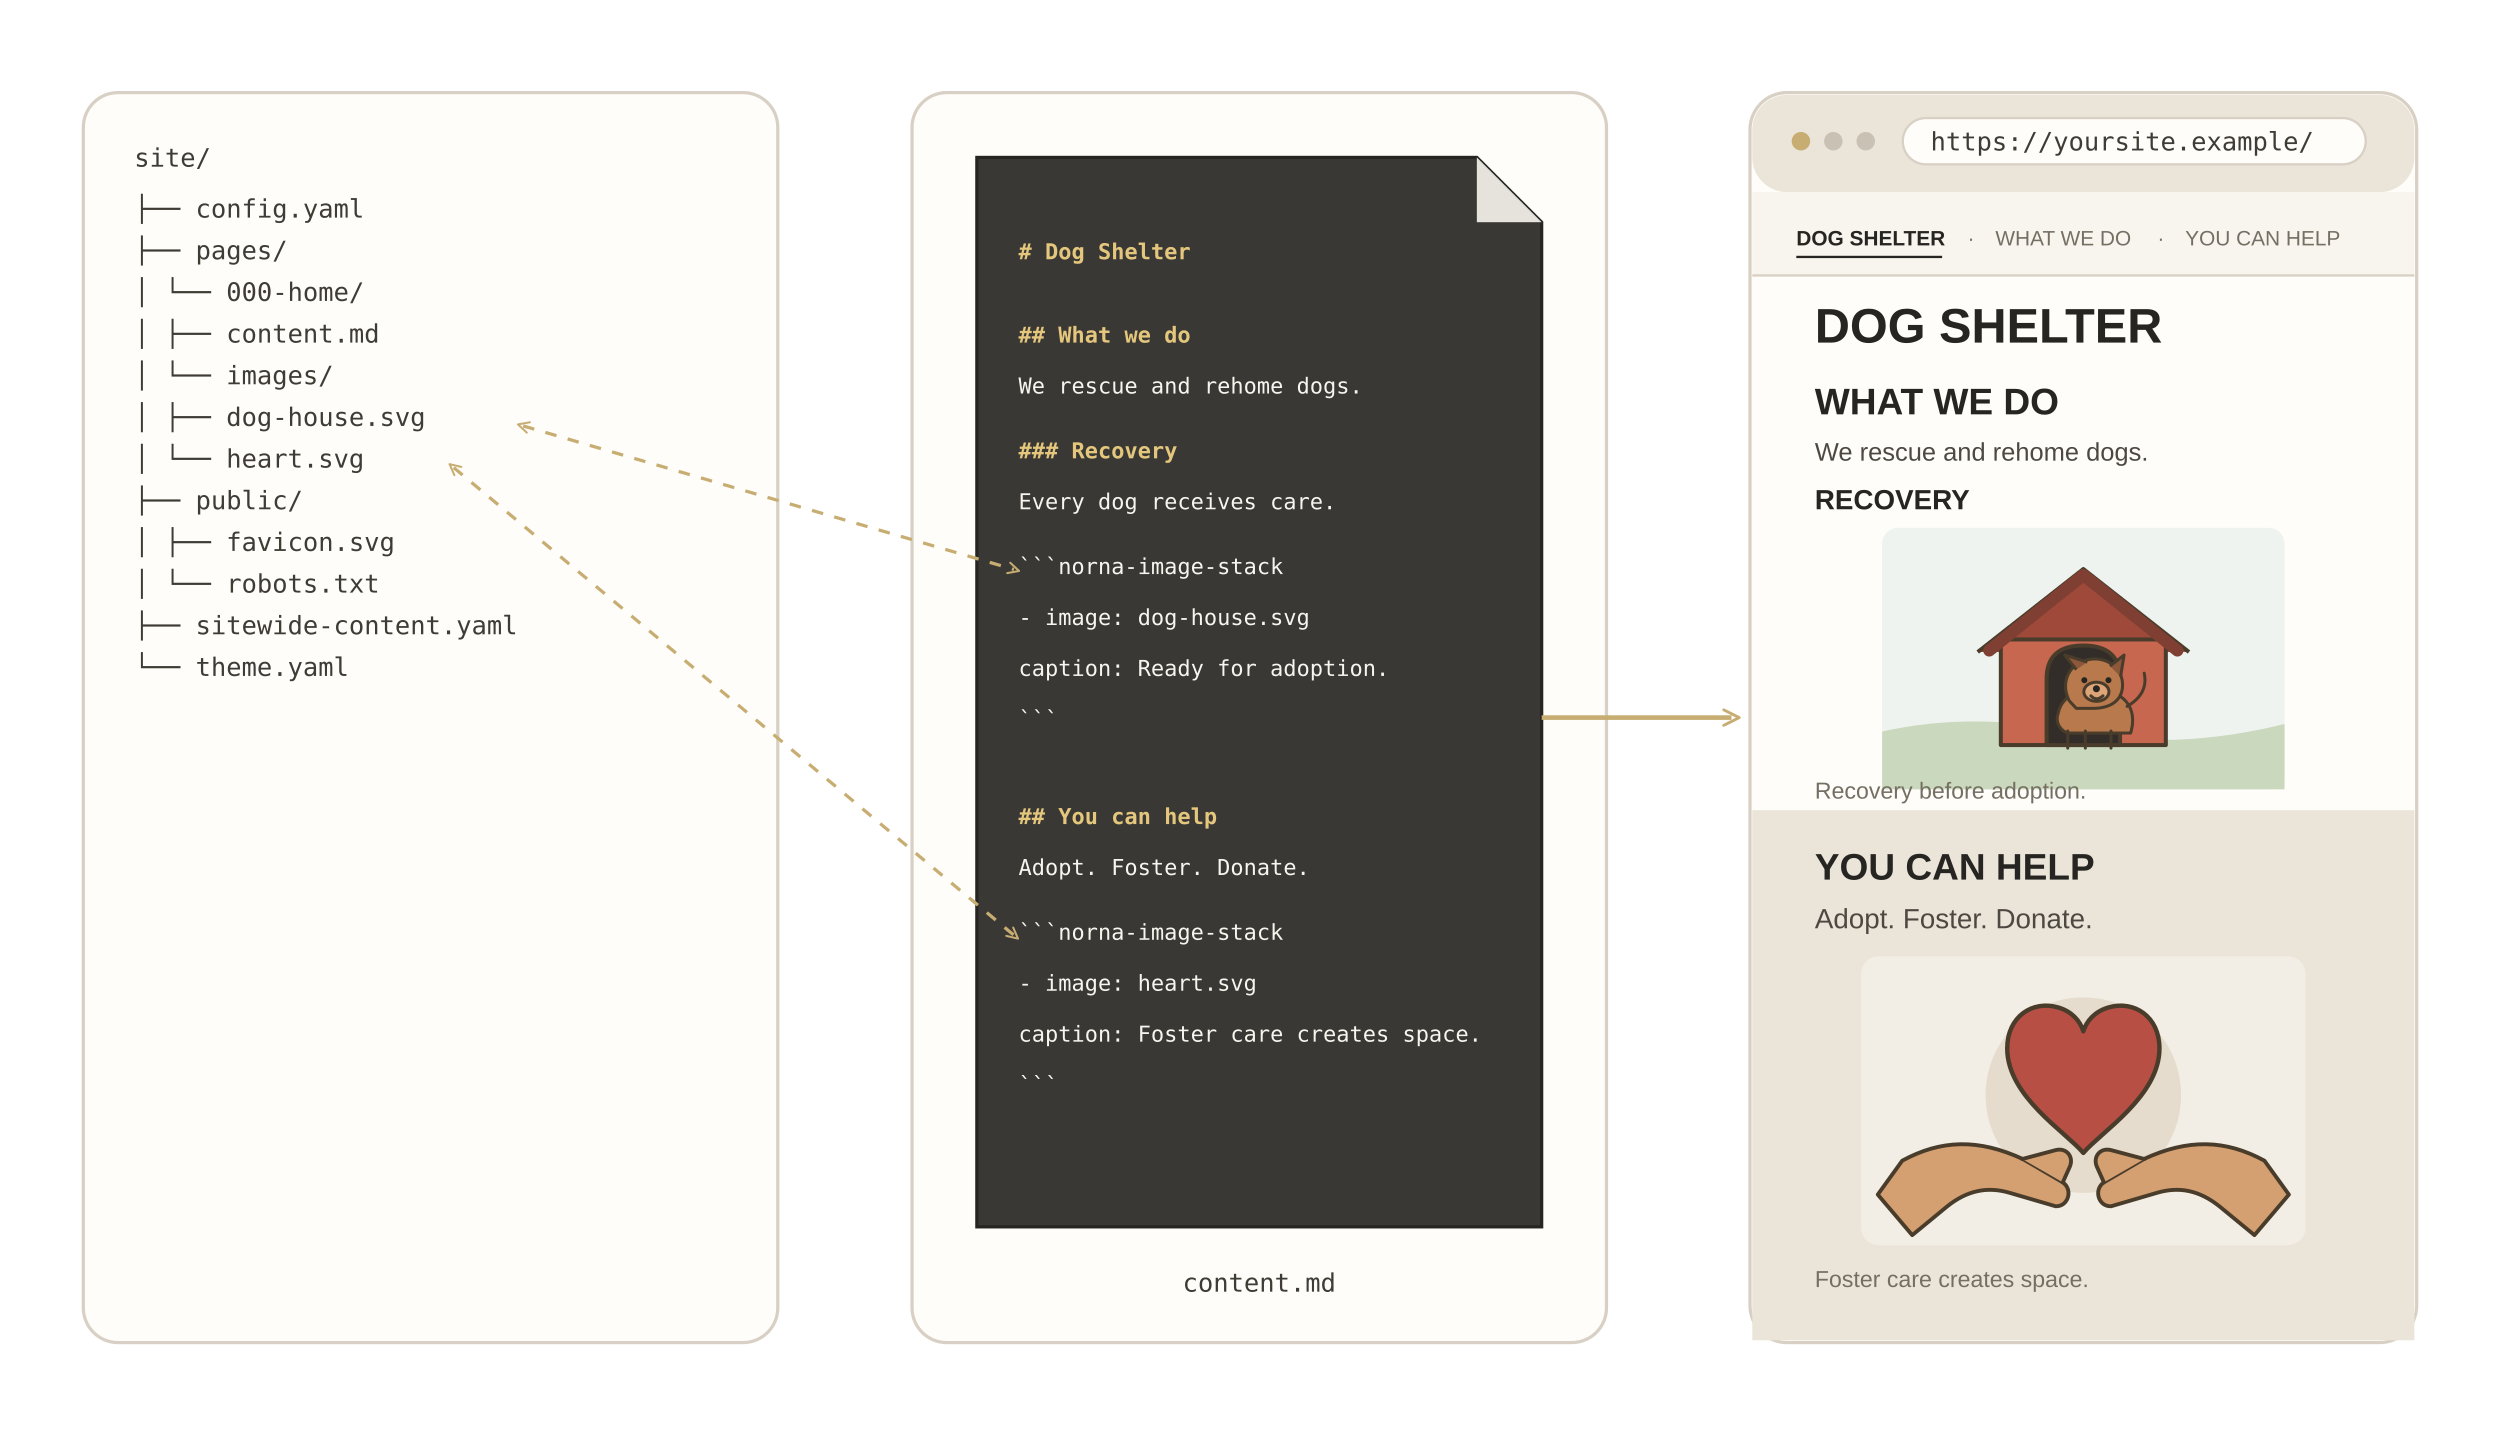
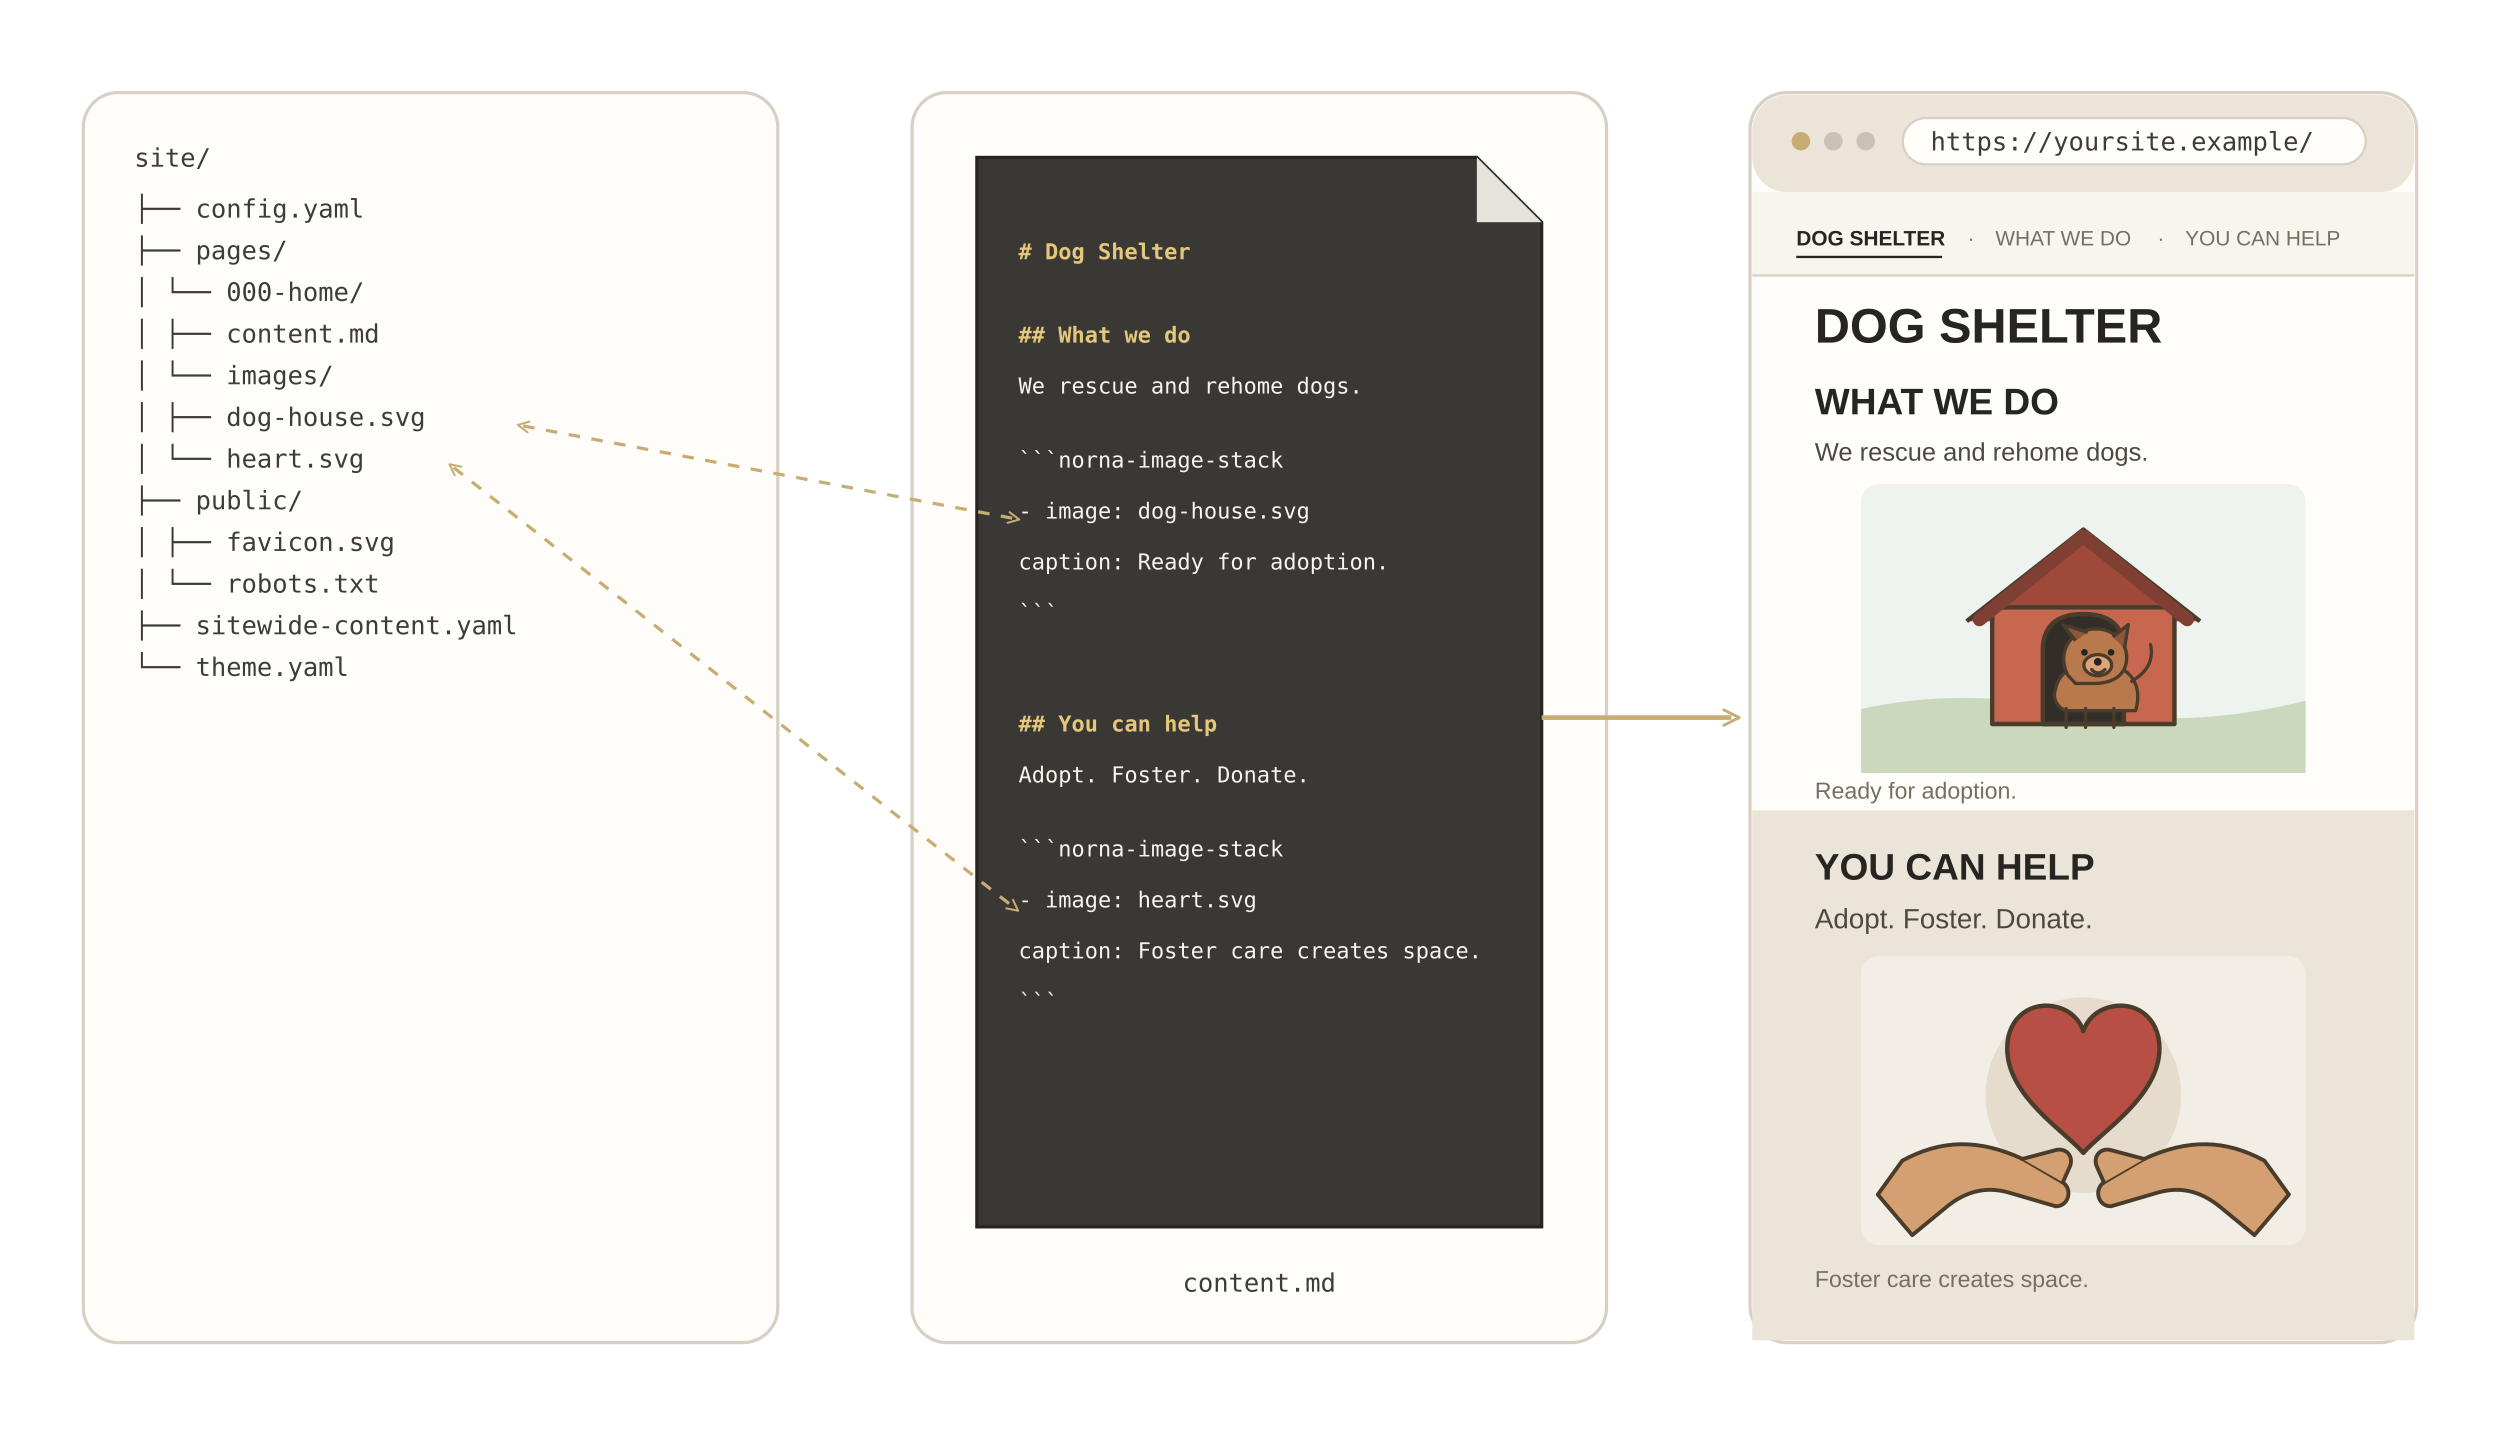
<svg xmlns="http://www.w3.org/2000/svg" viewBox="0 0 1080 620" role="img" aria-labelledby="title desc">
  <defs>
    <marker id="arrow" viewBox="0 0 12 12" refX="6" refY="6" markerWidth="5" markerHeight="5" orient="auto-start-reverse">
      <path d="M2 2 L10 6 L2 10" fill="none" stroke="#c7ad72" stroke-width="1.5" stroke-linecap="round" stroke-linejoin="round" />
    </marker>
    <symbol id="dog-house" viewBox="0 0 800 520">
      <rect width="800" height="520" rx="32" fill="#eef3ef" />
      <path d="M0 405 Q180 365 380 405 T800 390 V520 H0Z" fill="#cad8bd" />
      <g stroke="#493c2b" stroke-width="8" stroke-linejoin="round">
        <path d="M190 247 L400 82 L610 247" fill="#9f493a" />
        <path d="M236 222 H564 V432 H236Z" fill="#c8674f" />
        <path d="M327 432 V300 Q327 234 400 234 Q473 234 473 300 V432Z" fill="#332d29" />
        <path d="M213 244 L400 94 L587 244" fill="none" stroke="#7f3f32" stroke-width="24" stroke-linecap="round" />
      </g>
      <g transform="translate(310 250)" stroke="#493c2b" stroke-width="6" stroke-linejoin="round">
        <path d="M40 119 C47 80 93 64 142 76 C181 86 196 119 184 158 H58 C42 151 34 135 40 119Z" fill="#b8794d" />
        <path d="M62 94 C45 61 58 23 96 13 C133 3 169 27 168 64 C167 93 145 108 112 109 H76Z" fill="#b8794d" />
        <path d="M76 32 L53 3 L98 17" fill="#8c573a" />
        <path d="M143 25 L171 3 L164 46" fill="#8c573a" />
        <circle cx="92" cy="53" r="6" fill="#272522" stroke="none" />
        <circle cx="140" cy="53" r="6" fill="#272522" stroke="none" />
        <ellipse cx="116" cy="76" rx="25" ry="19" fill="#dca477" />
        <circle cx="116" cy="70" r="7" fill="#272522" stroke="none" />
        <path d="M105 84 Q116 96 129 84" fill="none" stroke-linecap="round" />
        <path d="M59 154 V188 M94 154 V188 M145 154 V188" fill="none" stroke-linecap="round" />
        <path d="M177 105 Q220 80 211 39" fill="none" stroke-linecap="round" />
      </g>
    </symbol>
    <symbol id="heart" viewBox="0 0 800 520">
      <rect width="800" height="520" rx="32" fill="#f3eee5" />
      <circle cx="400" cy="250" r="176" fill="#e5dccd" />
      <path d="M400 354 C368 316 263 252 263 166 C263 108 309 79 354 92 C379 99 394 116 400 135 C406 116 421 99 446 92 C491 79 537 108 537 166 C537 252 432 316 400 354Z" fill="#b84f45" stroke="#493c2b" stroke-width="8" stroke-linejoin="round" />
      <g fill="#d5a071" stroke="#493c2b" stroke-width="7" stroke-linecap="round" stroke-linejoin="round">
        <path d="M74 368 C144 330 211 328 291 365 L363 407 C382 420 373 451 350 450 L268 426 C228 414 191 421 154 451 L92 502 L30 429Z" />
        <path d="M726 368 C656 330 589 328 509 365 L437 407 C418 420 427 451 450 450 L532 426 C572 414 609 421 646 451 L708 502 L770 429Z" />
        <path d="M290 365 L350 349 C369 344 383 360 376 378 L363 407" />
        <path d="M510 365 L450 349 C431 344 417 360 424 378 L437 407" />
      </g>
    </symbol>
    <style>
      .sans { font-family: Arial, Helvetica, sans-serif; }
      .mono { font-family: Menlo, Consolas, monospace; }
      .tree { fill: #3f3b35; font-size: 11px; }
      .code { fill: #f8f5ee; font-size: 9.5px; }
      .muted-code { fill: #c9c1b4; font-size: 9.5px; }
      .key { fill: #e4c77d; font-size: 9.5px; font-weight: 700; }
      .panel { fill: #fffdf9; stroke: #d8d0c4; stroke-width: 1.4; }
      .document { fill: #3a3834; stroke: #272522; stroke-width: 1.4; }
      .line { stroke: #c7ad72; stroke-width: 1.4; stroke-dasharray: 5 5; fill: none; }
      .flow { stroke: #c7ad72; stroke-width: 2; fill: none; }
    </style>
  </defs>
  <g class="sans">
    <g transform="translate(36 40)">
      <rect class="panel" width="300" height="540" rx="15" />
      <g class="mono tree">
        <text x="22" y="32">site/</text>
        <text x="22" y="54">├── config.yaml</text>
        <text x="22" y="72">├── pages/</text>
        <text x="22" y="90">│   └── 000-home/</text>
        <text x="22" y="108">│       ├── content.md</text>
        <text x="22" y="126">│       └── images/</text>
        <text x="22" y="144">│           ├── dog-house.svg</text>
        <text x="22" y="162">│           └── heart.svg</text>
        <text x="22" y="180">├── public/</text>
        <text x="22" y="198">│   ├── favicon.svg</text>
        <text x="22" y="216">│   └── robots.txt</text>
        <text x="22" y="234">├── sitewide-content.yaml</text>
        <text x="22" y="252">└── theme.yaml</text>
      </g>
    </g>
    <g transform="translate(394 40)">
      <rect class="panel" width="300" height="540" rx="15" />
      <path class="document" d="M28 28 H244 L272 56 V490 H28 Z" />
      <path d="M244 28 V56 H272 Z" fill="#f8f5ee" opacity=".9" />
      <g class="mono">
        <text class="key" x="46" y="72"># Dog Shelter</text>
        <text class="key" x="46" y="108">## What we do</text>
        <text class="code" x="46" y="130">We rescue and rehome dogs.</text>
-         <text class="key" x="46" y="158">### Recovery</text>
-         <text class="code" x="46" y="180">Every dog receives care.</text>
-         <text class="code" x="46" y="208">```norna-image-stack</text>
-         <text class="code" x="46" y="230">- image: dog-house.svg</text>
-         <text class="code" x="46" y="252">  caption: Ready for adoption.</text>
-         <text class="code" x="46" y="274">```</text>
-         <text class="key" x="46" y="316">## You can help</text>
-         <text class="code" x="46" y="338">Adopt. Foster. Donate.</text>
-         <text class="code" x="46" y="366">```norna-image-stack</text>
-         <text class="code" x="46" y="388">- image: heart.svg</text>
-         <text class="code" x="46" y="410">  caption: Foster care creates space.</text>
-         <text class="code" x="46" y="432">```</text>
+         <text class="code" x="46" y="162">```norna-image-stack</text>
+         <text class="code" x="46" y="184">- image: dog-house.svg</text>
+         <text class="code" x="46" y="206">  caption: Ready for adoption.</text>
+         <text class="code" x="46" y="228">```</text>
+         <text class="key" x="46" y="276">## You can help</text>
+         <text class="code" x="46" y="298">Adopt. Foster. Donate.</text>
+         <text class="code" x="46" y="330">```norna-image-stack</text>
+         <text class="code" x="46" y="352">- image: heart.svg</text>
+         <text class="code" x="46" y="374">  caption: Foster care creates space.</text>
+         <text class="code" x="46" y="396">```</text>
        <text class="tree" x="150" y="518" text-anchor="middle">content.md</text>
      </g>
    </g>
-     <path class="line" d="M226 184 L438 246" marker-start="url(#arrow)" marker-end="url(#arrow)" />
-     <path class="line" d="M196 202 L438 404" marker-start="url(#arrow)" marker-end="url(#arrow)" />
+     <path class="line" d="M226 184 L438 224" marker-start="url(#arrow)" marker-end="url(#arrow)" />
+     <path class="line" d="M196 202 L438 392" marker-start="url(#arrow)" marker-end="url(#arrow)" />
    <path class="flow" d="M666 310 H748" marker-end="url(#arrow)" />
    <g transform="translate(756 40)">
      <rect class="panel" width="288" height="540" rx="16" />
      <rect x="1" y="1" width="286" height="42" rx="15" fill="#ebe5d9" />
      <circle cx="22" cy="21" r="4" fill="#c7ad72" />
      <circle cx="36" cy="21" r="4" fill="#c9c1b4" />
      <circle cx="50" cy="21" r="4" fill="#c9c1b4" />
      <rect x="66" y="11" width="200" height="20" rx="10" fill="#fffdf9" stroke="#d8d0c4" />
      <text class="mono tree" x="78" y="25" font-size="9">https://yoursite.example/</text>
      <rect x="1" y="43" width="286" height="36" fill="#f8f5ee" />
      <line x1="1" y1="79" x2="287" y2="79" stroke="#d8d0c4" />
      <text x="20" y="66" fill="#272522" font-size="9" font-weight="700">DOG SHELTER</text>
      <line x1="20" y1="71" x2="83" y2="71" stroke="#272522" />
      <text x="94" y="66" fill="#746e63" font-size="9">·</text>
      <text x="106" y="66" fill="#746e63" font-size="9">WHAT WE DO</text>
      <text x="176" y="66" fill="#746e63" font-size="9">·</text>
      <text x="188" y="66" fill="#746e63" font-size="9">YOU CAN HELP</text>
      <text x="28" y="108" fill="#272522" font-size="21" font-weight="700">DOG SHELTER</text>
      <text x="28" y="139" fill="#272522" font-size="16" font-weight="700">WHAT WE DO</text>
      <text x="28" y="159" fill="#4d4942" font-size="11">We rescue and rehome dogs.</text>
-       <text x="28" y="180" fill="#272522" font-size="12" font-weight="700">RECOVERY</text>
-       <use href="#dog-house" x="48" y="188" width="192" height="113" />
-       <text x="28" y="305" fill="#746e63" font-size="10">Recovery before adoption.</text>
+       <use href="#dog-house" x="48" y="169" width="192" height="125" />
+       <text x="28" y="305" fill="#746e63" font-size="10">Ready for adoption.</text>
      <rect x="1" y="310" width="286" height="229" fill="#ebe5d9" />
      <text x="28" y="340" fill="#272522" font-size="16" font-weight="700">YOU CAN HELP</text>
      <text x="28" y="361" fill="#4d4942" font-size="12">Adopt. Foster. Donate.</text>
      <use href="#heart" x="48" y="373" width="192" height="125" />
      <text x="28" y="516" fill="#746e63" font-size="10">Foster care creates space.</text>
    </g>
  </g>
</svg>
